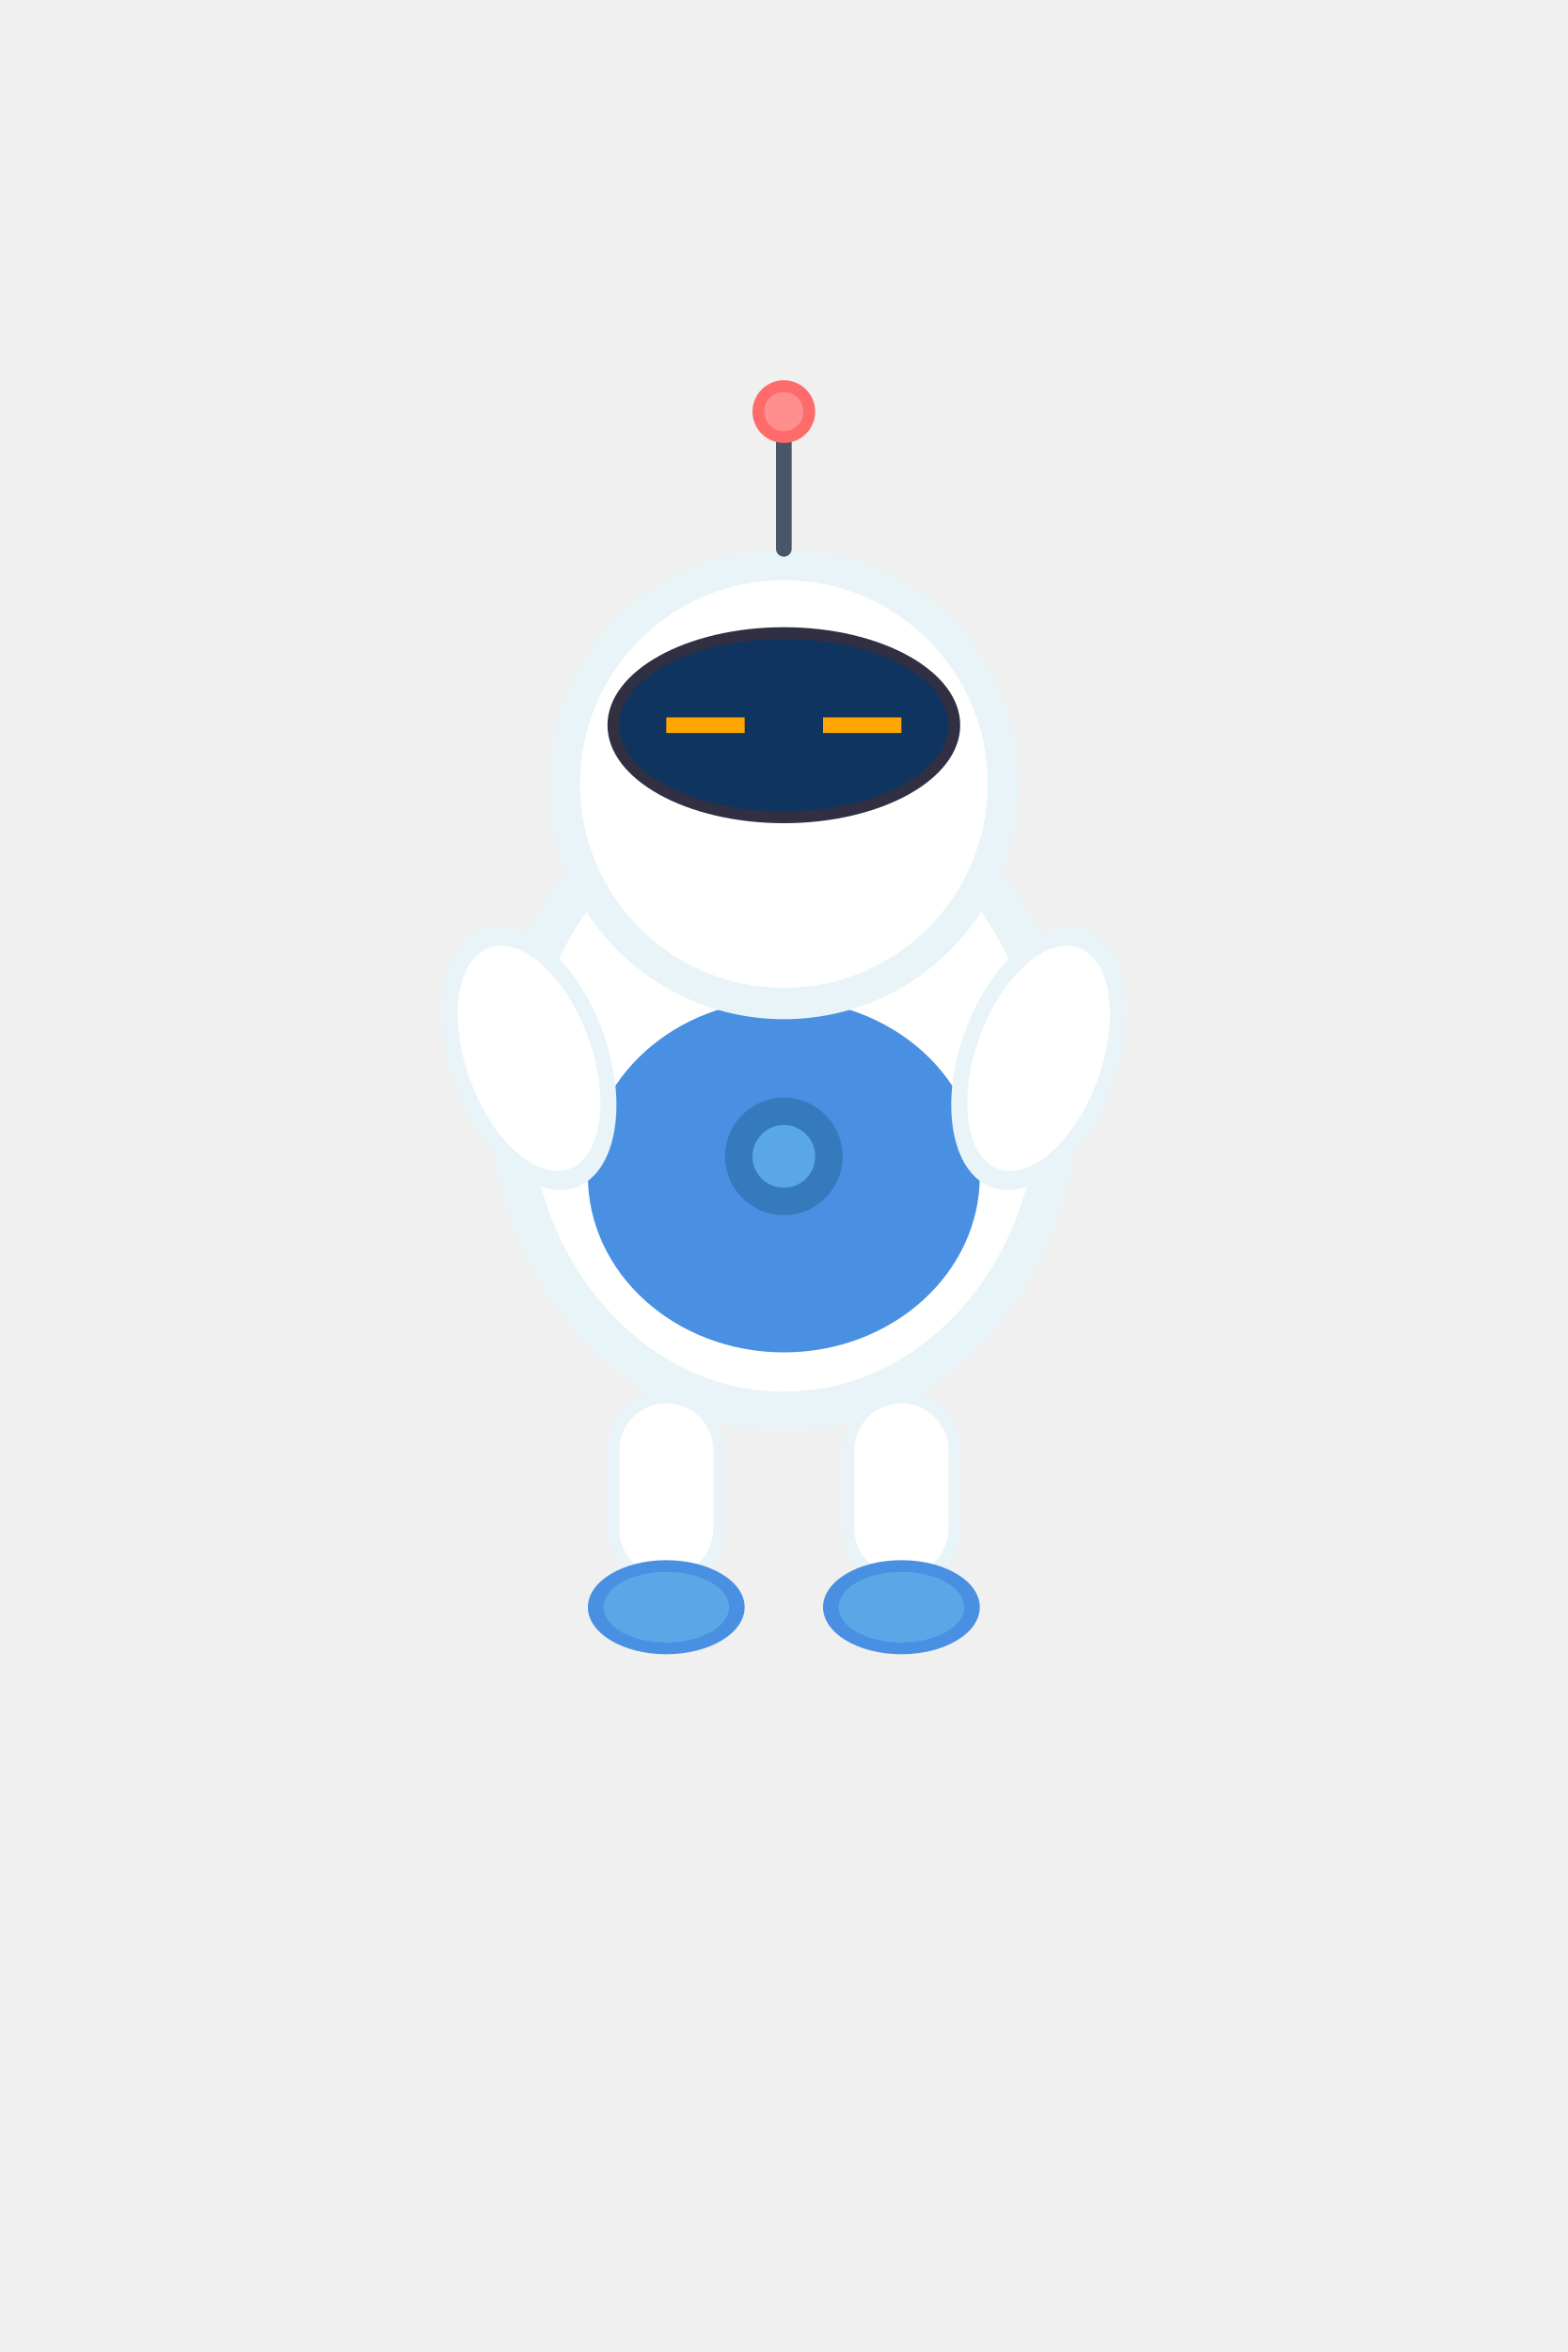
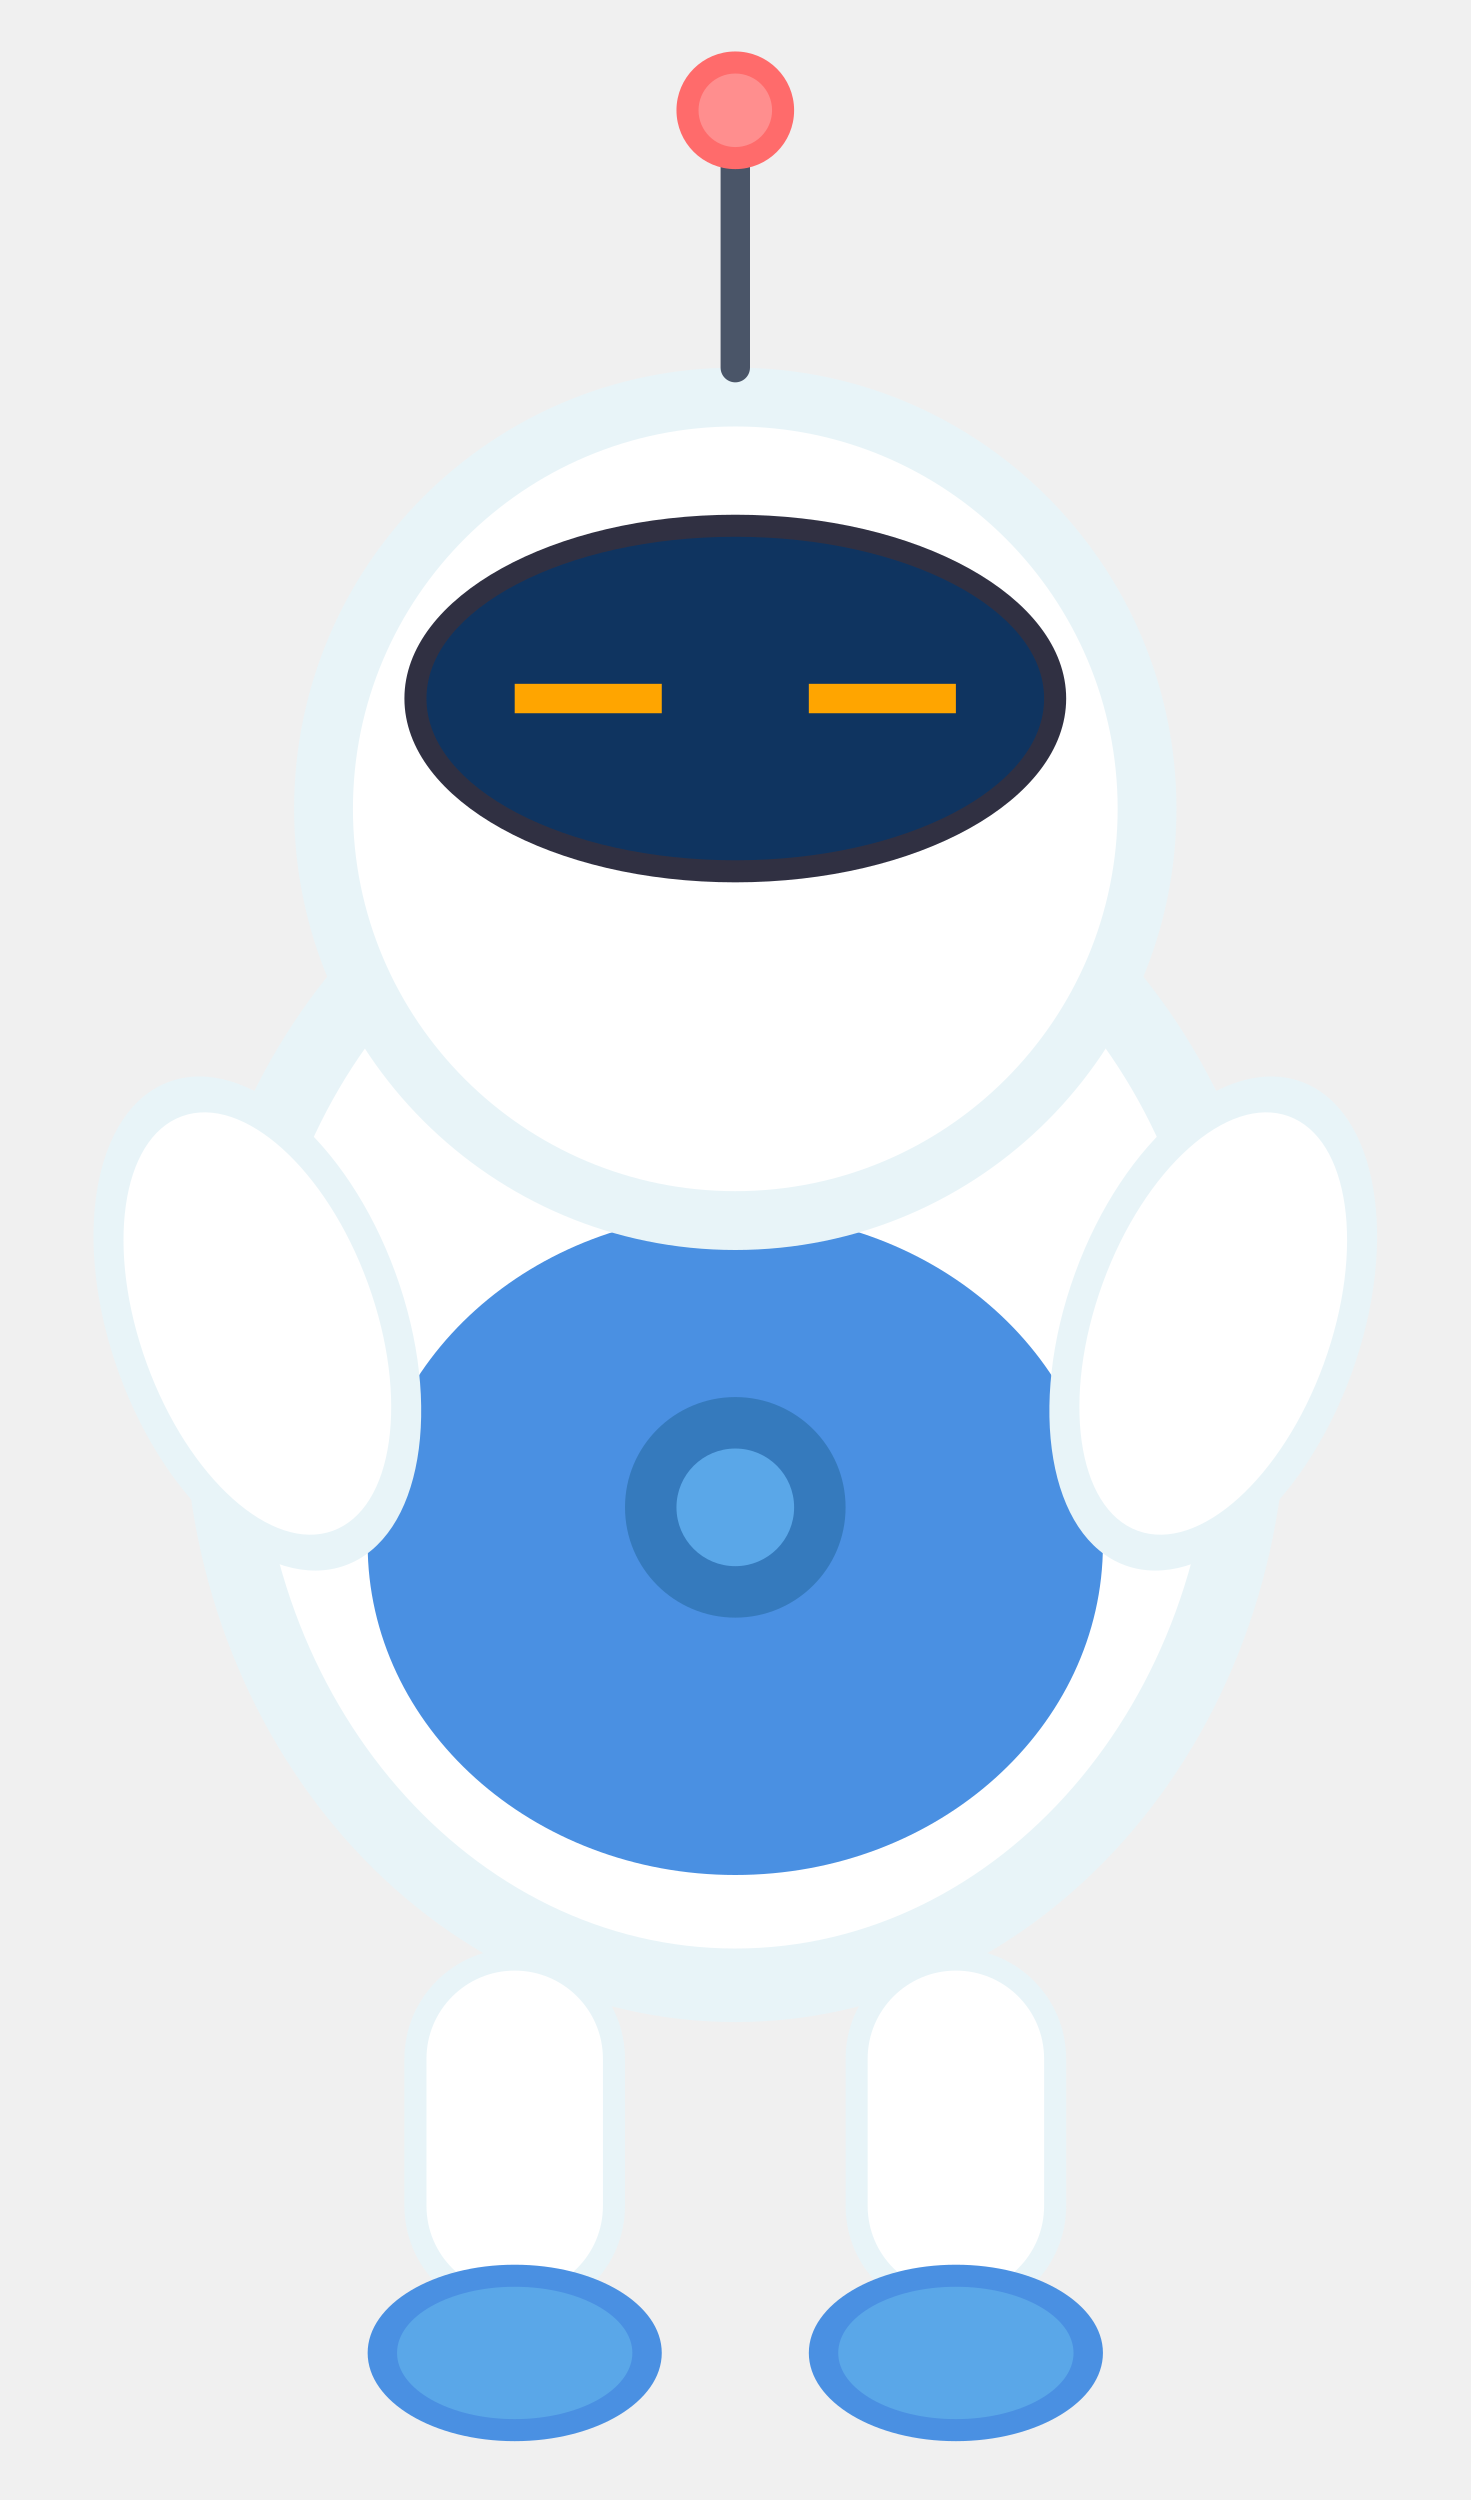
- <svg xmlns="http://www.w3.org/2000/svg" viewBox="0 0 400 600" width="400" height="600">
+ <svg xmlns="http://www.w3.org/2000/svg" viewBox="100 90 200 340" width="100%" height="100%">
  <ellipse cx="200" cy="280" rx="75" ry="85" fill="#E8F4F8" />
  <ellipse cx="200" cy="280" rx="65" ry="75" fill="#FFFFFF" />
  <ellipse cx="200" cy="300" rx="50" ry="45" fill="#4A90E2" />
  <circle cx="200" cy="295" r="15" fill="#357ABD" />
  <circle cx="200" cy="295" r="8" fill="#5AA7E8" />
  <g id="left-arm">
    <ellipse cx="135" cy="270" rx="20" ry="35" fill="#E8F4F8" transform="rotate(-20 135 270)" />
    <ellipse cx="135" cy="270" rx="16" ry="30" fill="#FFFFFF" transform="rotate(-20 135 270)" />
  </g>
  <g id="right-arm">
    <ellipse cx="265" cy="270" rx="20" ry="35" fill="#E8F4F8" transform="rotate(20 265 270)" />
    <ellipse cx="265" cy="270" rx="16" ry="30" fill="#FFFFFF" transform="rotate(20 265 270)" />
  </g>
  <circle cx="200" cy="200" r="60" fill="#E8F4F8" />
  <circle cx="200" cy="200" r="52" fill="#FFFFFF" />
  <ellipse cx="200" cy="185" rx="45" ry="25" fill="#1a1a2e" opacity="0.9" />
  <ellipse cx="200" cy="185" rx="42" ry="22" fill="#0f3460" />
  <line x1="170" y1="185" x2="190" y2="185" stroke="#FFA500" stroke-width="4" />
  <line x1="210" y1="185" x2="230" y2="185" stroke="#FFA500" stroke-width="4" />
  <line x1="200" y1="140" x2="200" y2="110" stroke="#4A5568" stroke-width="4" stroke-linecap="round" />
  <circle cx="200" cy="105" r="8" fill="#FF6B6B" />
  <circle cx="200" cy="105" r="5" fill="#FF8E8E" />
  <g id="left-leg">
    <rect x="155" y="355" width="30" height="50" rx="15" fill="#E8F4F8" />
    <rect x="158" y="358" width="24" height="44" rx="12" fill="#FFFFFF" />
    <ellipse cx="170" cy="410" rx="20" ry="12" fill="#4A90E2" />
    <ellipse cx="170" cy="410" rx="16" ry="9" fill="#5AA7E8" />
  </g>
  <g id="right-leg">
    <rect x="215" y="355" width="30" height="50" rx="15" fill="#E8F4F8" />
    <rect x="218" y="358" width="24" height="44" rx="12" fill="#FFFFFF" />
    <ellipse cx="230" cy="410" rx="20" ry="12" fill="#4A90E2" />
    <ellipse cx="230" cy="410" rx="16" ry="9" fill="#5AA7E8" />
  </g>
</svg>
